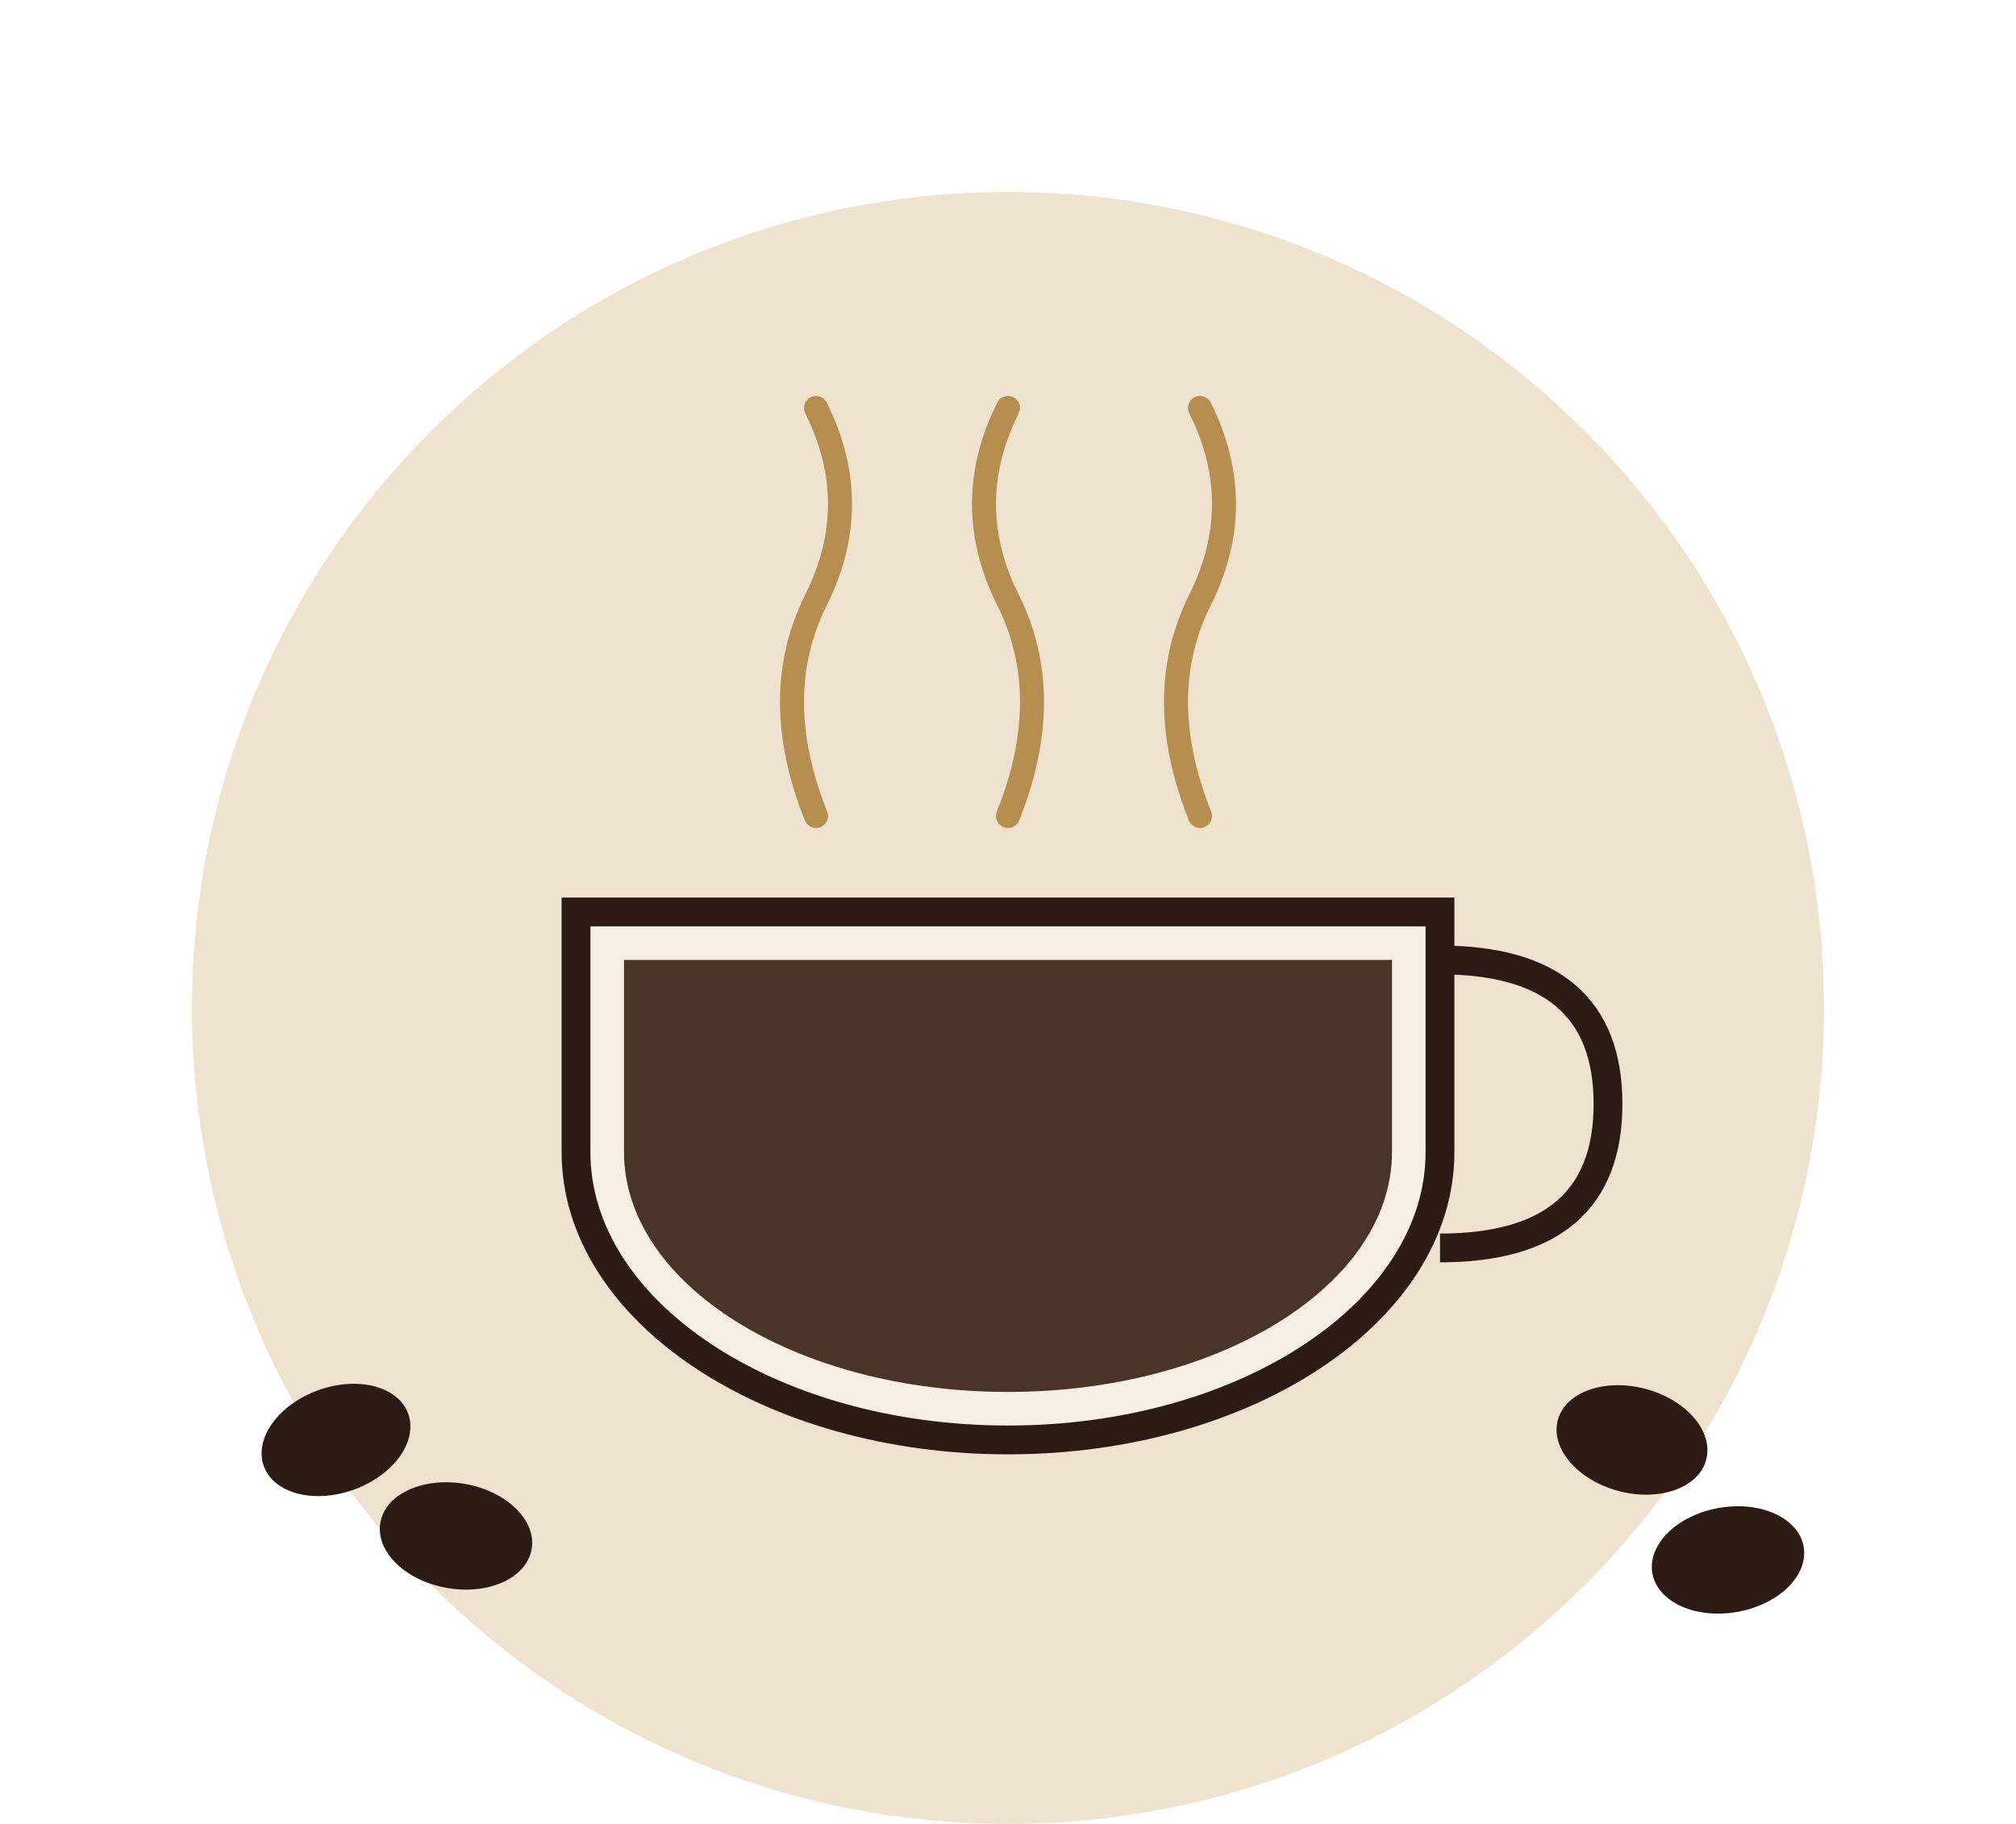
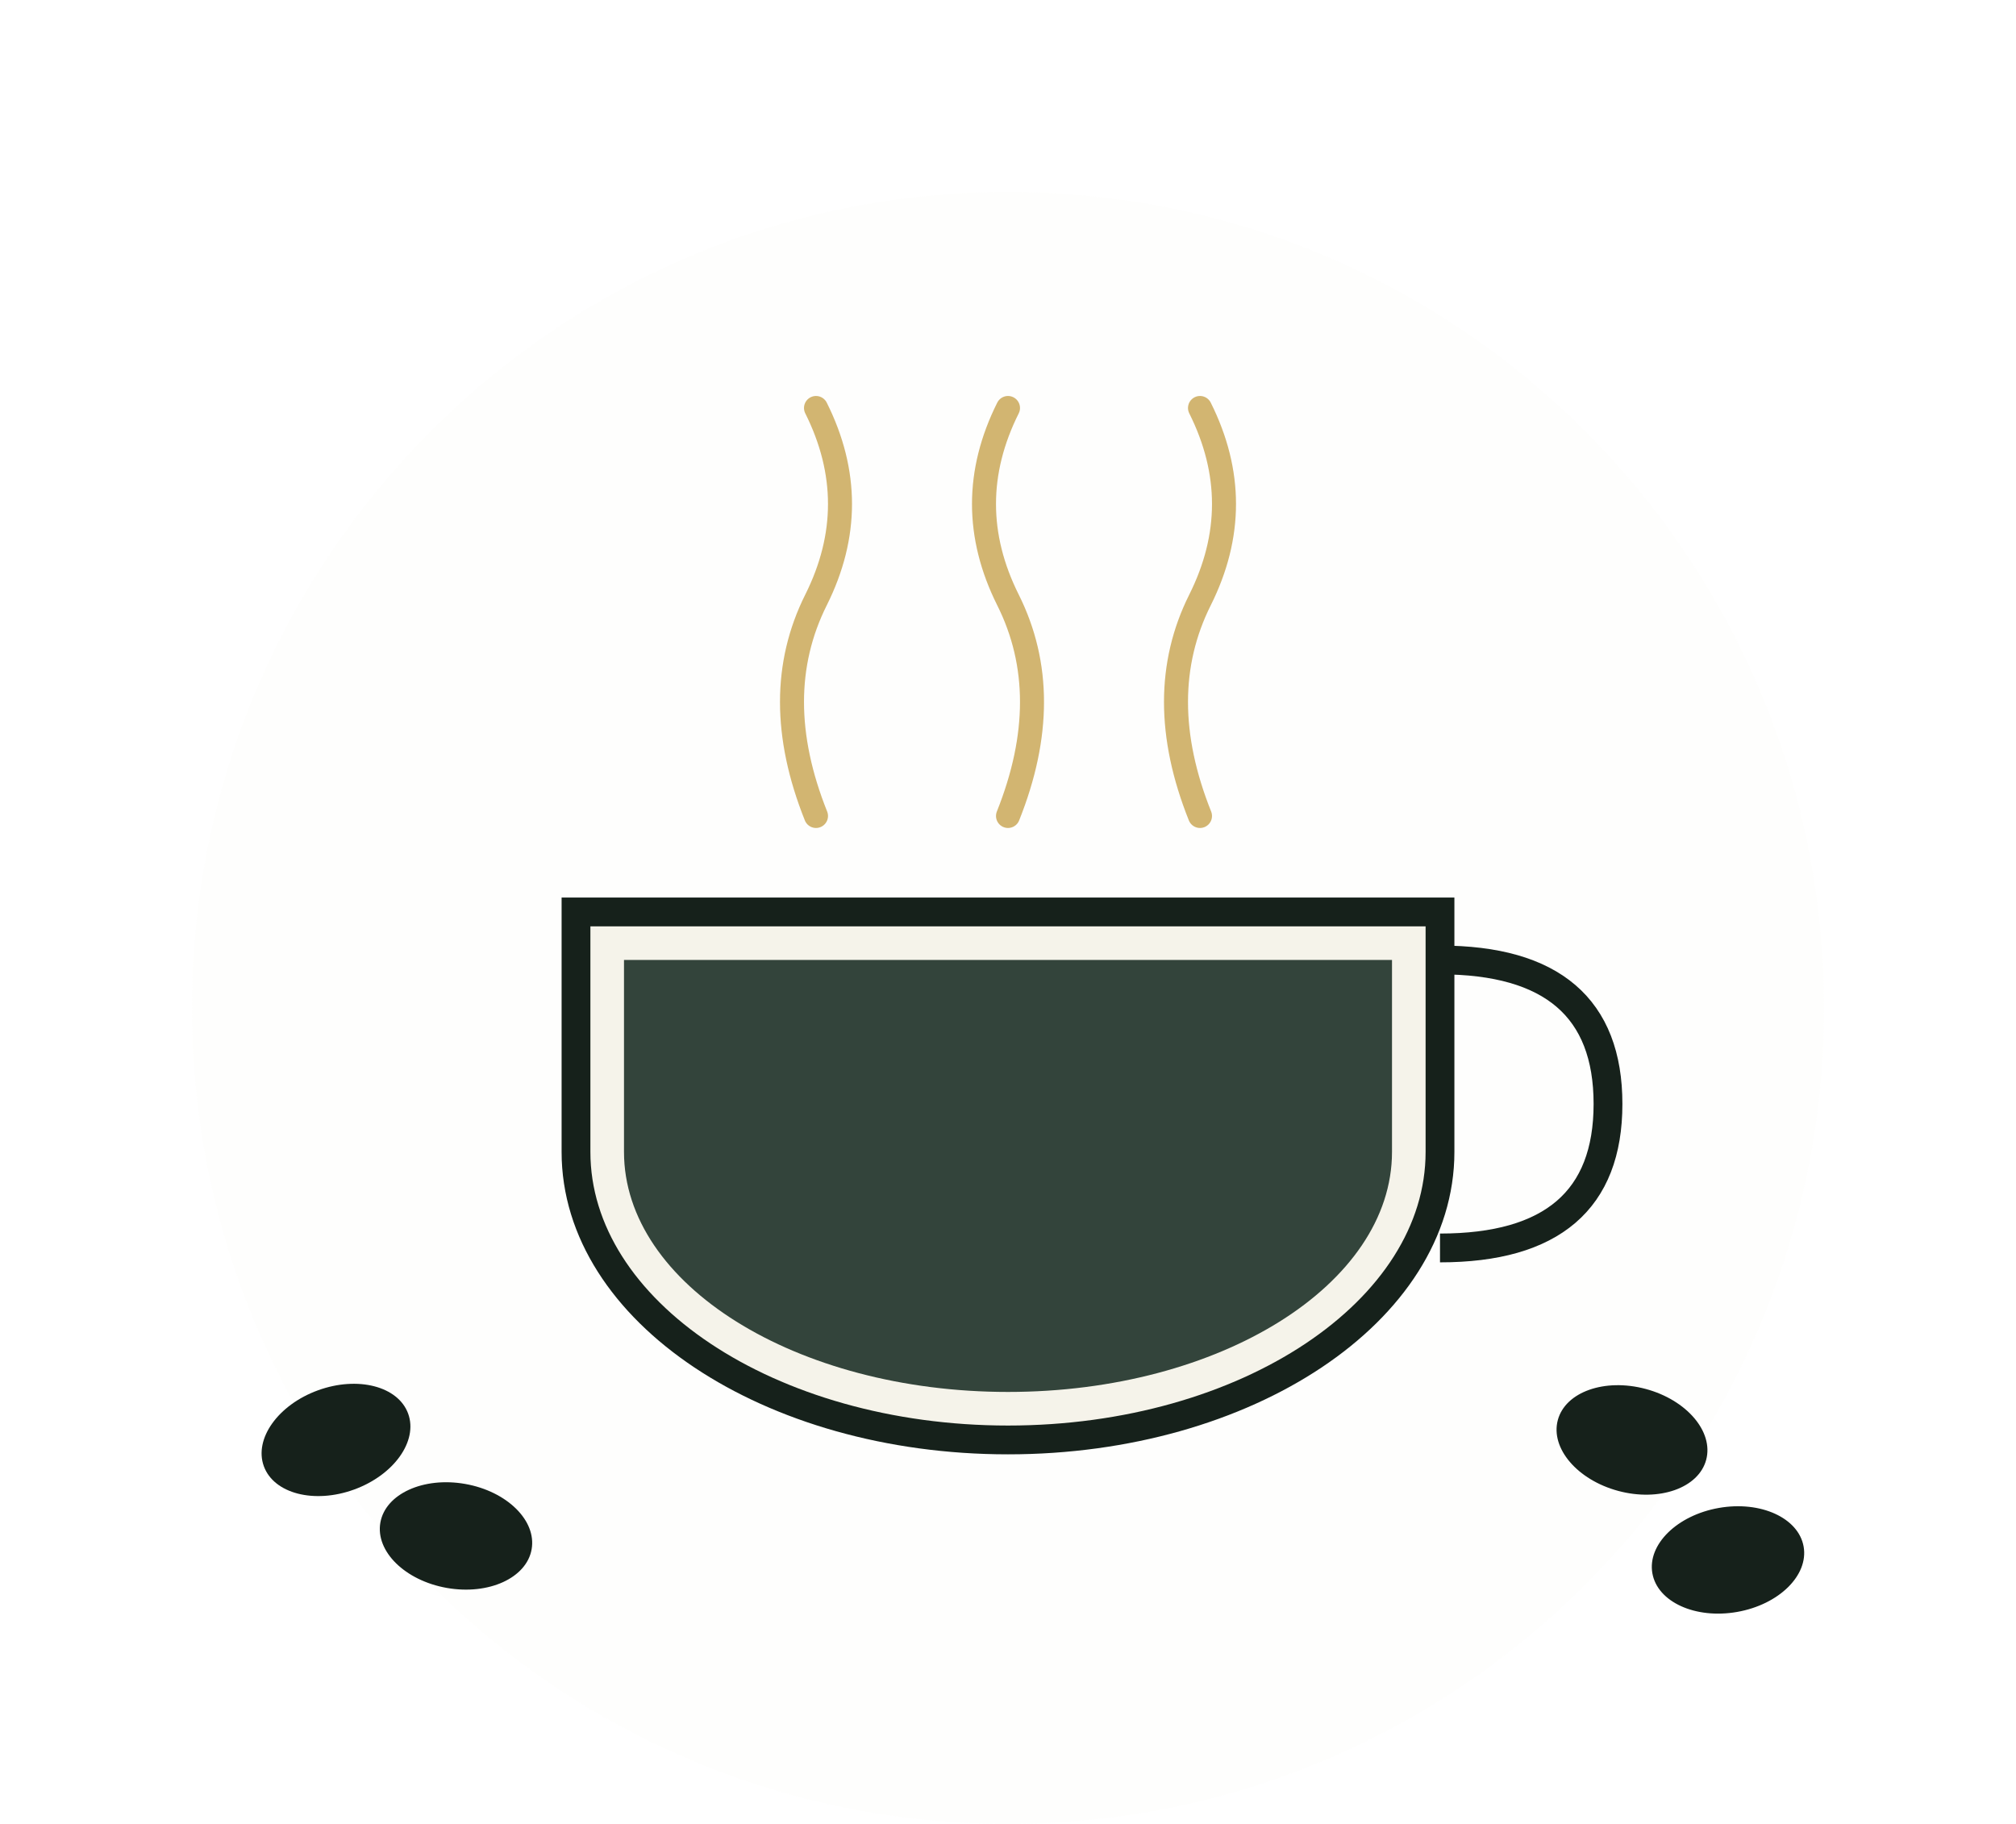
<svg xmlns="http://www.w3.org/2000/svg" viewBox="0 0 420 380" role="img" aria-labelledby="t1">
+   <style>
+   .steam { transform-origin: center bottom; animation: steam-drift 3.2s ease-in-out infinite; }
+   .steam-2 { animation-delay: 0.4s; }
+   .steam-3 { animation-delay: 0.8s; }
+   @keyframes steam-drift {
+     0%   { transform: translateY(0) scaleY(1);   opacity: 0.85; }
+     50%  { transform: translateY(-6px) scaleY(1.06); opacity: 0.55; }
+     100% { transform: translateY(0) scaleY(1);   opacity: 0.85; }
+   }
+   @media (prefers-reduced-motion: reduce) {
+     .steam { animation: none; }
+   }
+ </style>
  <rect width="420" height="380" fill="none" />
-   <circle cx="210" cy="210" r="170" fill="#EFE3D0" />
-   <path d="M140 250 q70 40 140 0 l-8 30 q-62 34 -124 0 z" fill="#2B1B14" />
-   <ellipse cx="210" cy="250" rx="90" ry="16" fill="#2B1B14" />
-   <path d="M120 190 h180 v50 a90 60 0 0 1 -180 0 z" fill="#F7EFE3" stroke="#2B1B14" stroke-width="6" />
-   <path d="M130 200 h160 v40 a80 50 0 0 1 -160 0 z" fill="#4A3327" />
-   <path d="M300 200 q35 0 35 30 q0 30 -35 30" fill="none" stroke="#2B1B14" stroke-width="6" />
-   <g stroke="#A8792F" stroke-width="5" fill="none" stroke-linecap="round" opacity="0.8">
-     <path d="M170 170 q-10 -25 0 -45 q10 -20 0 -40" />
-     <path d="M210 170 q10 -25 0 -45 q-10 -20 0 -40" />
-     <path d="M250 170 q-10 -25 0 -45 q10 -20 0 -40" />
+   <circle cx="210" cy="210" r="170" fill="#F5F3EA" fill-opacity="0.1" />
+   <path d="M140 250 q70 40 140 0 l-8 30 q-62 34 -124 0 z" fill="#16211B" />
+   <ellipse cx="210" cy="250" rx="90" ry="16" fill="#16211B" />
+   <path d="M120 190 h180 v50 a90 60 0 0 1 -180 0 z" fill="#F5F3EA" stroke="#16211B" stroke-width="6" />
+   <path d="M130 200 h160 v40 a80 50 0 0 1 -160 0 z" fill="#33443B" />
+   <path d="M300 200 q35 0 35 30 q0 30 -35 30" fill="none" stroke="#16211B" stroke-width="6" />
+   <g stroke="#C7A24E" stroke-width="5" fill="none" stroke-linecap="round" opacity="0.8">
+     <path class="steam steam-1" d="M170 170 q-10 -25 0 -45 q10 -20 0 -40" />
+     <path class="steam steam-2" d="M210 170 q10 -25 0 -45 q-10 -20 0 -40" />
+     <path class="steam steam-3" d="M250 170 q-10 -25 0 -45 q10 -20 0 -40" />
  </g>
-   <g fill="#2B1B14">
+   <g fill="#16211B">
    <ellipse cx="70" cy="300" rx="16" ry="11" transform="rotate(-20 70 300)" />
    <ellipse cx="95" cy="320" rx="16" ry="11" transform="rotate(10 95 320)" />
    <ellipse cx="340" cy="300" rx="16" ry="11" transform="rotate(15 340 300)" />
    <ellipse cx="360" cy="325" rx="16" ry="11" transform="rotate(-10 360 325)" />
  </g>
</svg>
